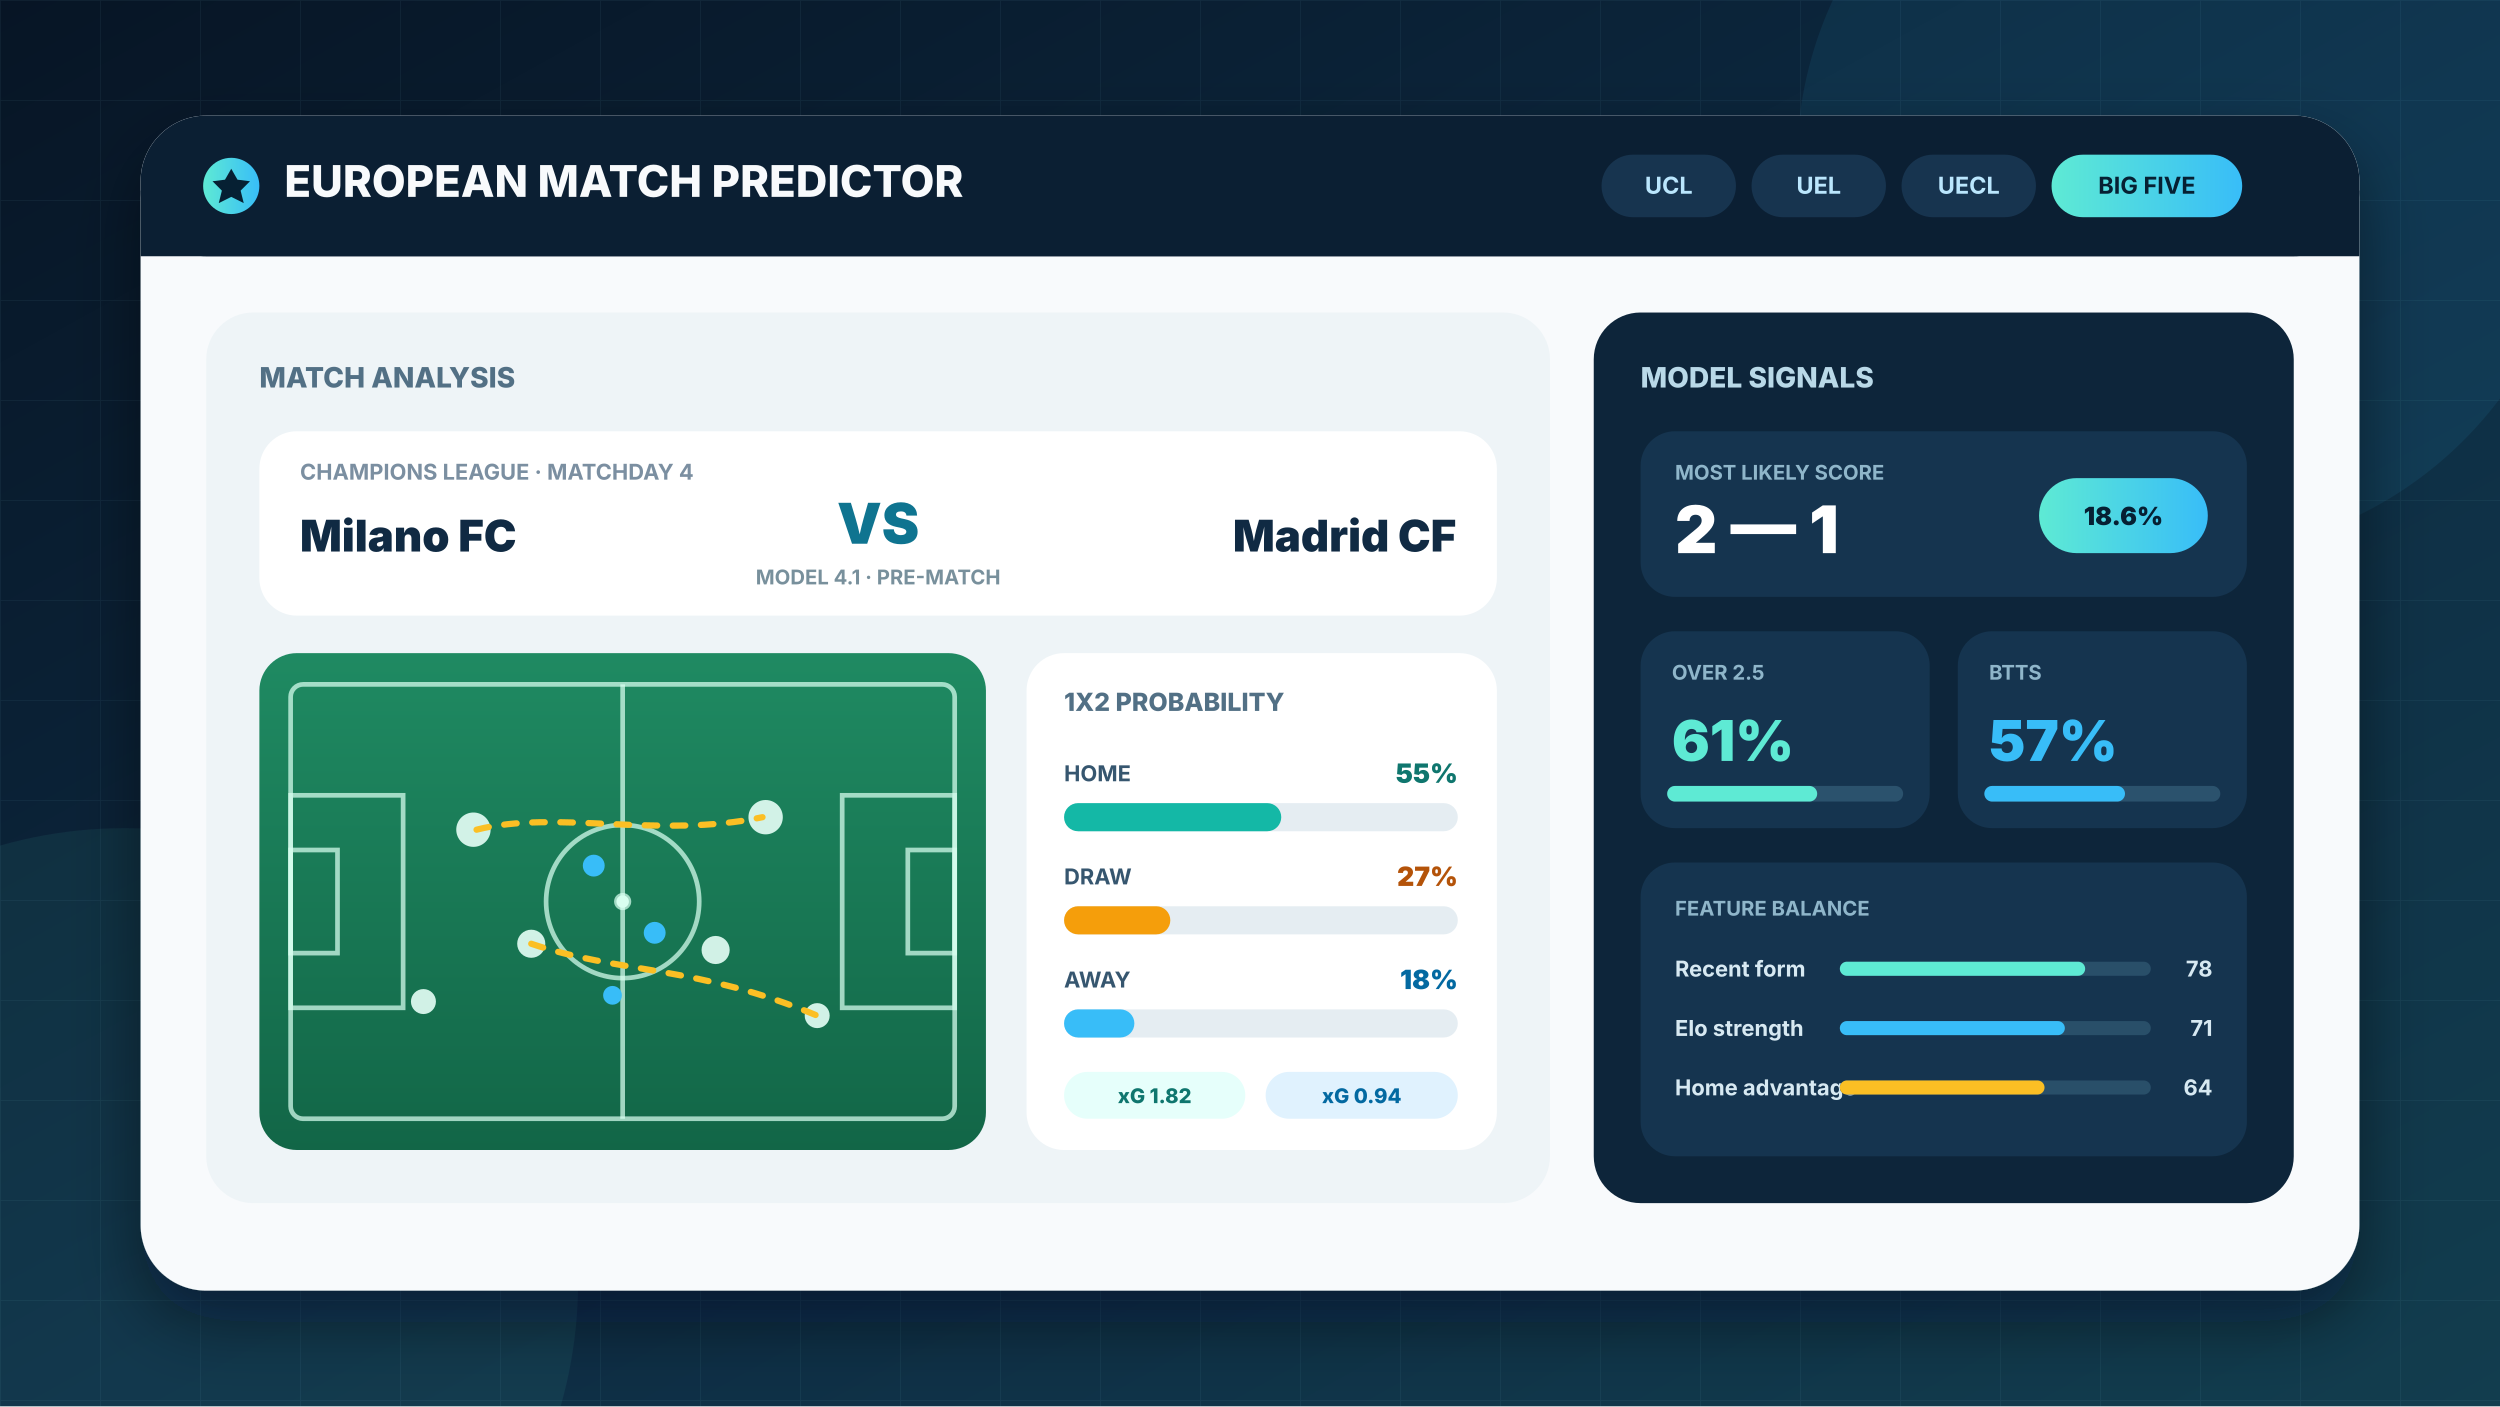
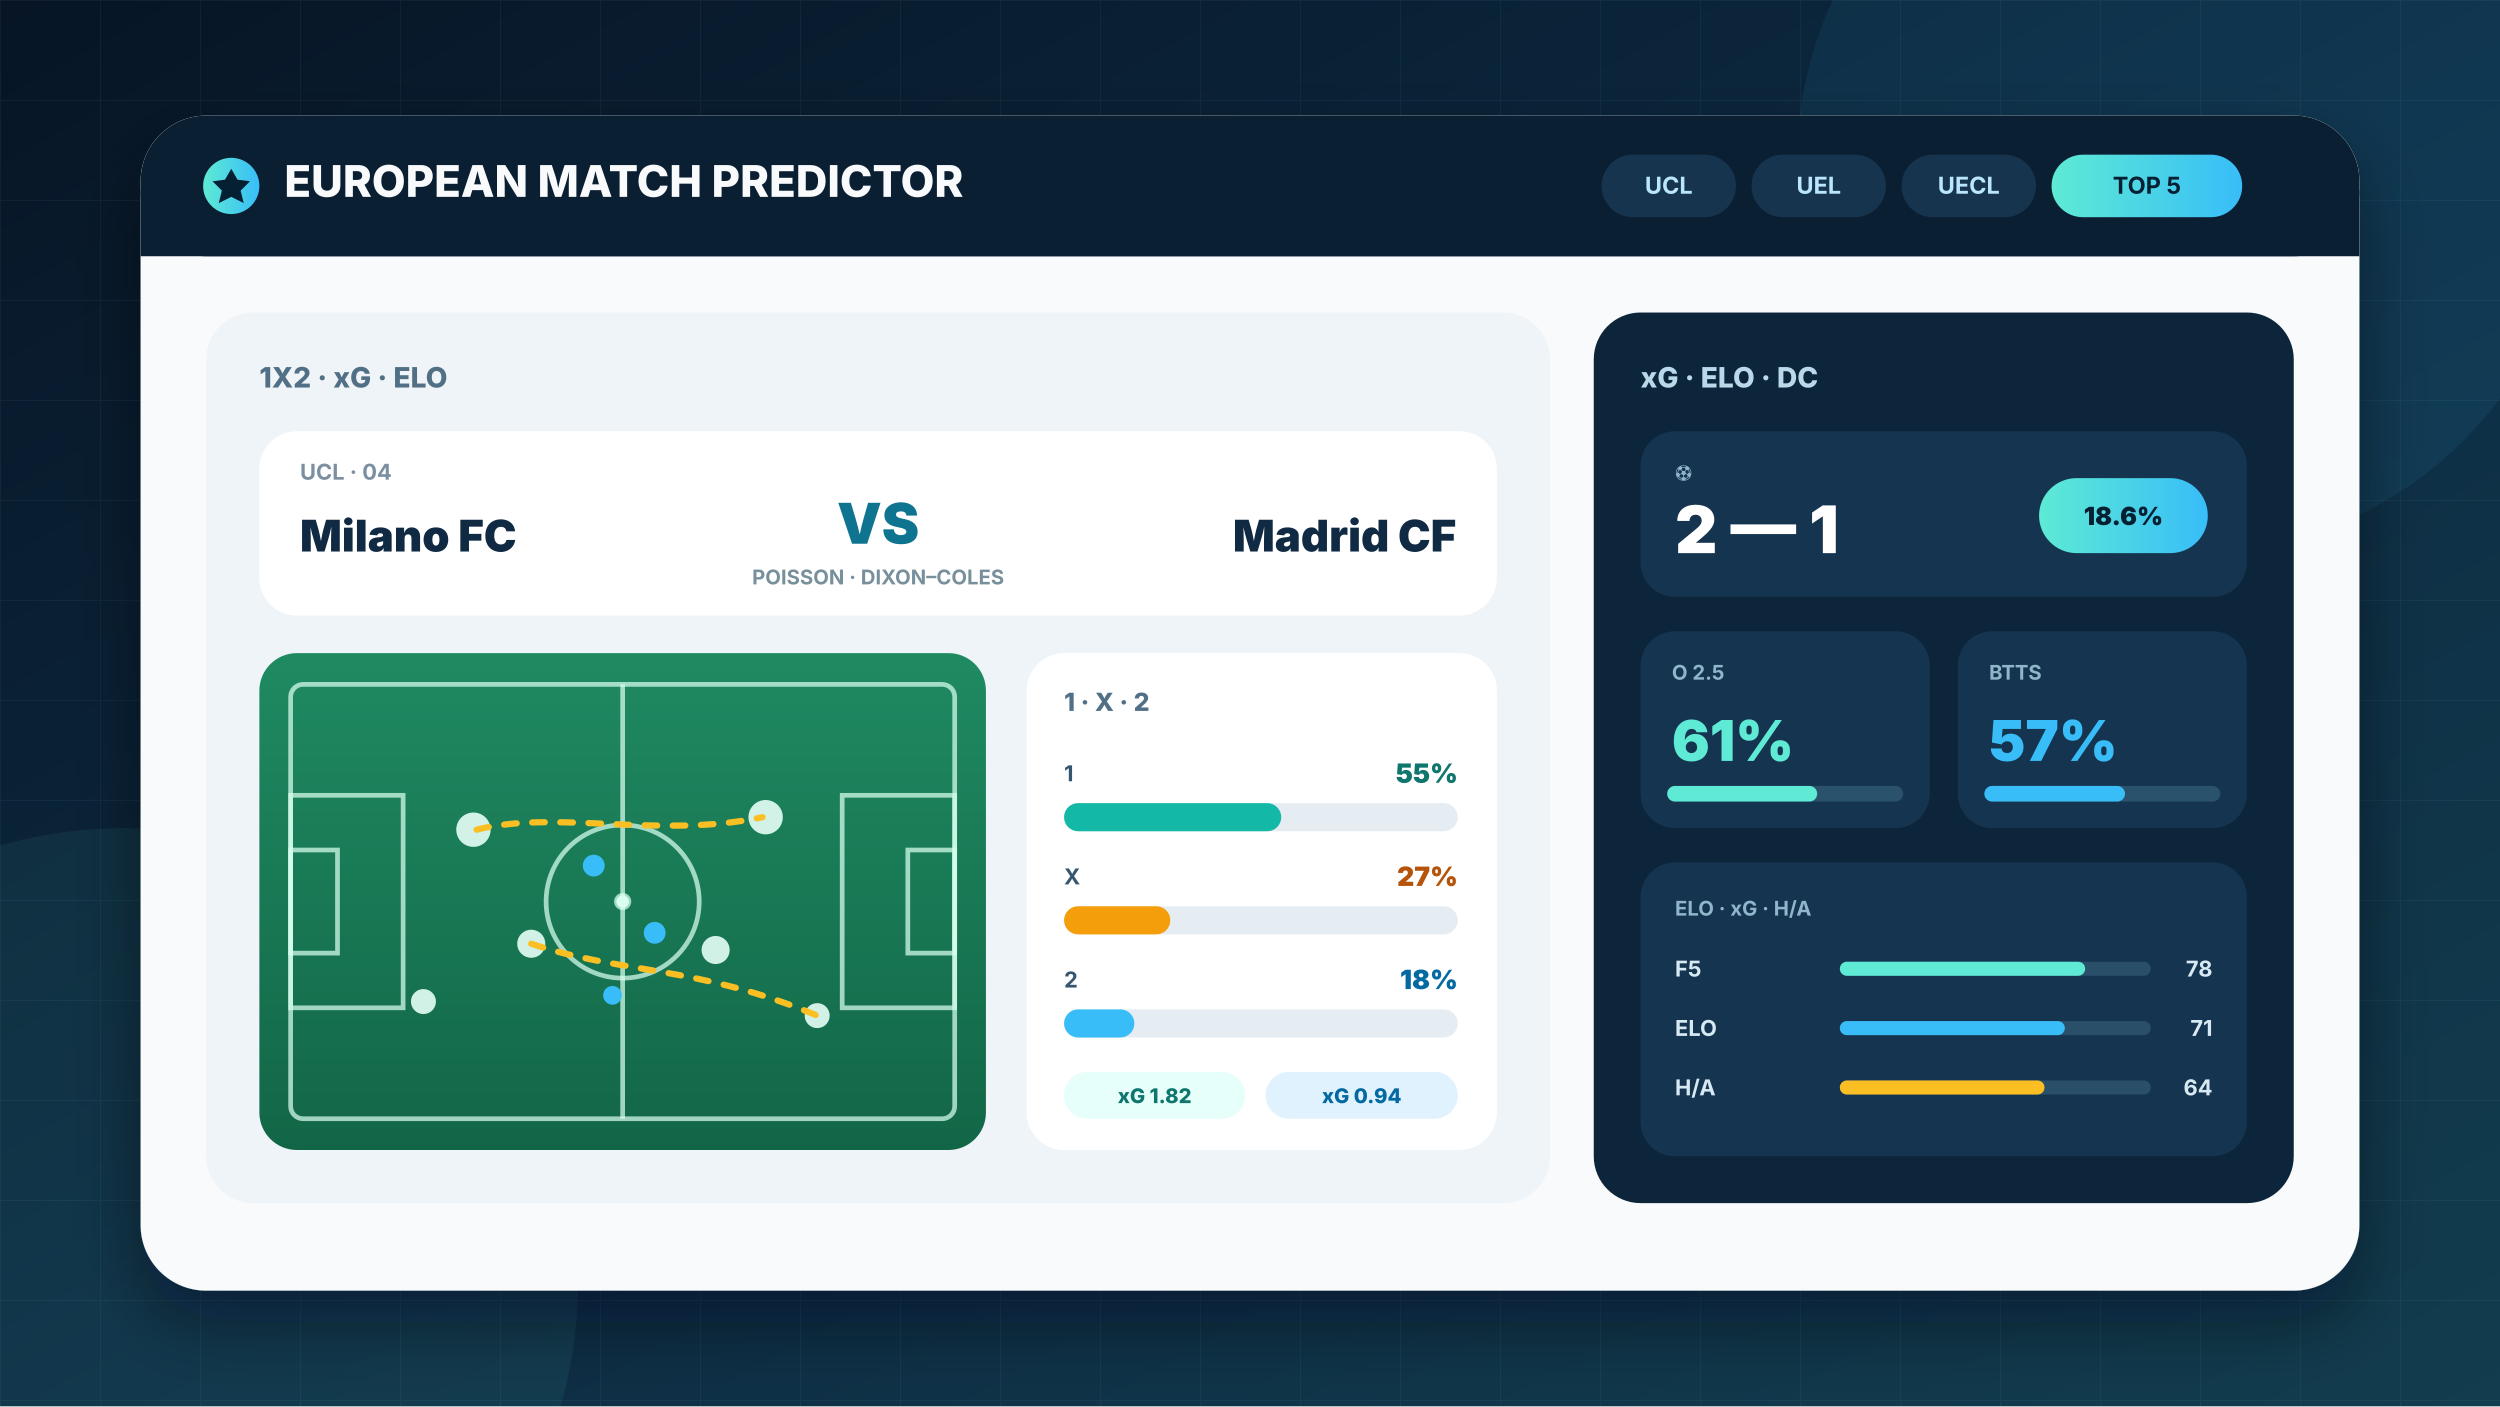
<svg xmlns="http://www.w3.org/2000/svg" viewBox="0 0 1600 900" role="img" aria-labelledby="title desc">
  <defs>
    <linearGradient id="bg" x1="0" y1="0" x2="1" y2="1">
      <stop offset="0" stop-color="#071525" />
      <stop offset="0.52" stop-color="#0d2b43" />
      <stop offset="1" stop-color="#123d4e" />
    </linearGradient>
    <linearGradient id="accent" x1="0" y1="0" x2="1" y2="0">
      <stop offset="0" stop-color="#5eead4" />
      <stop offset="1" stop-color="#38bdf8" />
    </linearGradient>
    <linearGradient id="pitch" x1="0" y1="0" x2="0" y2="1">
      <stop offset="0" stop-color="#1f8a62" />
      <stop offset="1" stop-color="#126647" />
    </linearGradient>
    <filter id="shadow" x="-20%" y="-20%" width="140%" height="140%">
      <feDropShadow dx="0" dy="20" stdDeviation="22" flood-color="#020617" flood-opacity="0.45" />
    </filter>
    <pattern id="grid" width="64" height="64" patternUnits="userSpaceOnUse">
      <path d="M64 0H0V64" fill="none" stroke="#9bd8ea" stroke-opacity="0.07" stroke-width="1" />
    </pattern>
  </defs>
  <rect width="1600" height="900" fill="url(#bg)" />
  <rect width="1600" height="900" fill="url(#grid)" />
  <circle cx="1400" cy="105" r="250" fill="#38bdf8" opacity="0.08" />
  <circle cx="80" cy="820" r="290" fill="#5eead4" opacity="0.07" />
  <g transform="translate(90 74)">
    <rect width="1420" height="752" rx="42" fill="#f8fafc" filter="url(#shadow)" />
    <rect width="1420" height="90" rx="42" fill="#0b1f33" />
    <rect y="48" width="1420" height="42" fill="#0b1f33" />
    <g transform="translate(40 27)">
      <circle cx="18" cy="18" r="18" fill="url(#accent)" />
      <path d="M18 7l4 7 8 1-6 6 2 8-8-4-8 4 2-8-6-6 8-1z" fill="#062033" />
      <text x="52" y="25" font-family="Inter,Arial,sans-serif" font-size="28" font-weight="800" fill="#f8fafc">EUROPEAN MATCH PREDICTOR</text>
    </g>
    <g transform="translate(935 25)" font-family="Inter,Arial,sans-serif" font-size="15" font-weight="700">
      <rect width="86" height="40" rx="20" fill="#17344f" />
      <text x="43" y="25" fill="#bae6fd" text-anchor="middle">UCL</text>
      <rect x="96" width="86" height="40" rx="20" fill="#17344f" />
      <text x="139" y="25" fill="#bae6fd" text-anchor="middle">UEL</text>
      <rect x="192" width="86" height="40" rx="20" fill="#17344f" />
      <text x="235" y="25" fill="#bae6fd" text-anchor="middle">UECL</text>
      <rect x="288" width="122" height="40" rx="20" fill="url(#accent)" />
-       <text x="349" y="25" fill="#062033" text-anchor="middle">BIG FIVE</text>
+       <text x="349" y="25" fill="#062033" text-anchor="middle">TOP 5</text>
    </g>
    <g transform="translate(42 126)">
      <rect width="860" height="570" rx="30" fill="#eef4f7" />
-       <text x="34" y="48" font-family="Inter,Arial,sans-serif" font-size="18" font-weight="800" fill="#527085">MATCH ANALYSIS</text>
+       <text x="34" y="48" font-family="Inter,Arial,sans-serif" font-size="18" font-weight="800" fill="#527085">1X2 · xG · ELO</text>
      <g transform="translate(34 76)">
        <rect width="792" height="118" rx="24" fill="#ffffff" />
        <g font-family="Inter,Arial,sans-serif">
-           <text x="26" y="31" font-size="14" font-weight="700" fill="#7b8fa1">CHAMPIONS LEAGUE · MATCHDAY 4</text>
+           <text x="26" y="31" font-size="14" font-weight="700" fill="#7b8fa1">UCL · 04</text>
          <text x="26" y="77" font-size="28" font-weight="850" fill="#102a43">Milano FC</text>
          <text x="766" y="77" font-size="28" font-weight="850" fill="#102a43" text-anchor="end">Madrid CF</text>
          <text x="396" y="72" font-size="36" font-weight="900" fill="#0f7490" text-anchor="middle">VS</text>
-           <text x="396" y="98" font-size="13" font-weight="700" fill="#78909c" text-anchor="middle">MODEL 4.1 · PRE-MATCH</text>
+           <text x="396" y="98" font-size="13" font-weight="700" fill="#78909c" text-anchor="middle">POISSON · DIXON–COLES</text>
        </g>
      </g>
      <g transform="translate(34 218)">
        <rect width="465" height="318" rx="24" fill="url(#pitch)" />
        <g stroke="#d9fff0" stroke-opacity="0.72" fill="none" stroke-width="3">
          <rect x="20" y="20" width="425" height="278" rx="8" />
          <line x1="232.5" y1="20" x2="232.5" y2="298" />
          <circle cx="232.5" cy="159" r="49" />
          <circle cx="232.5" cy="159" r="4" fill="#d9fff0" />
          <rect x="20" y="91" width="72" height="136" />
          <rect x="373" y="91" width="72" height="136" />
          <rect x="20" y="126" width="30" height="66" />
          <rect x="415" y="126" width="30" height="66" />
        </g>
        <g fill="#e6fff6" opacity="0.9">
          <circle cx="137" cy="113" r="11" />
          <circle cx="174" cy="186" r="9" />
          <circle cx="105" cy="223" r="8" />
          <circle cx="324" cy="105" r="11" />
          <circle cx="292" cy="190" r="9" />
          <circle cx="357" cy="232" r="8" />
        </g>
        <g fill="#38bdf8">
          <circle cx="214" cy="136" r="7" />
          <circle cx="253" cy="179" r="7" />
          <circle cx="226" cy="219" r="6" />
        </g>
        <path d="M139 113C190 100 256 119 322 105M174 186C230 205 281 200 357 232" fill="none" stroke="#fbbf24" stroke-width="4" stroke-linecap="round" stroke-dasharray="8 10" />
      </g>
      <g transform="translate(525 218)" font-family="Inter,Arial,sans-serif">
        <rect width="301" height="318" rx="24" fill="#ffffff" />
-         <text x="24" y="37" font-size="16" font-weight="800" fill="#527085">1X2 PROBABILITY</text>
-         <text x="24" y="82" font-size="14" font-weight="750" fill="#36566f">HOME</text>
+         <text x="24" y="37" font-size="16" font-weight="800" fill="#527085">1 · X · 2</text>
+         <text x="24" y="82" font-size="14" font-weight="750" fill="#36566f">1</text>
        <rect x="24" y="96" width="252" height="18" rx="9" fill="#e5edf2" />
        <rect x="24" y="96" width="139" height="18" rx="9" fill="#14b8a6" />
        <text x="276" y="83" font-size="17" font-weight="850" fill="#0f766e" text-anchor="end">55%</text>
-         <text x="24" y="148" font-size="14" font-weight="750" fill="#36566f">DRAW</text>
+         <text x="24" y="148" font-size="14" font-weight="750" fill="#36566f">X</text>
        <rect x="24" y="162" width="252" height="18" rx="9" fill="#e5edf2" />
        <rect x="24" y="162" width="68" height="18" rx="9" fill="#f59e0b" />
        <text x="276" y="149" font-size="17" font-weight="850" fill="#b45309" text-anchor="end">27%</text>
-         <text x="24" y="214" font-size="14" font-weight="750" fill="#36566f">AWAY</text>
+         <text x="24" y="214" font-size="14" font-weight="750" fill="#36566f">2</text>
        <rect x="24" y="228" width="252" height="18" rx="9" fill="#e5edf2" />
        <rect x="24" y="228" width="45" height="18" rx="9" fill="#38bdf8" />
        <text x="276" y="215" font-size="17" font-weight="850" fill="#0369a1" text-anchor="end">18%</text>
        <rect x="24" y="268" width="116" height="30" rx="15" fill="#e6fffb" />
        <text x="82" y="288" font-size="13" font-weight="800" fill="#0f766e" text-anchor="middle">xG 1.82</text>
        <rect x="153" y="268" width="123" height="30" rx="15" fill="#e0f2fe" />
        <text x="214.5" y="288" font-size="13" font-weight="800" fill="#0369a1" text-anchor="middle">xG 0.94</text>
      </g>
    </g>
    <g transform="translate(930 126)" font-family="Inter,Arial,sans-serif">
      <rect width="448" height="570" rx="30" fill="#0d253a" />
-       <text x="30" y="48" font-size="18" font-weight="800" fill="#b9d9e8">MODEL SIGNALS</text>
+       <text x="30" y="48" font-size="18" font-weight="800" fill="#b9d9e8">xG · ELO · DC</text>
      <g transform="translate(30 76)">
        <rect width="388" height="106" rx="22" fill="#15344f" />
-         <text x="22" y="31" font-size="13" font-weight="750" fill="#8fb6ca">MOST LIKELY SCORE</text>
+         <text x="22" y="31" font-size="13" font-weight="750" fill="#8fb6ca">⚽</text>
        <text x="22" y="78" font-size="42" font-weight="900" fill="#ffffff">2 — 1</text>
        <rect x="255" y="30" width="108" height="48" rx="24" fill="url(#accent)" />
        <text x="309" y="60" font-size="16" font-weight="900" fill="#062033" text-anchor="middle">18.6%</text>
      </g>
      <g transform="translate(30 204)">
        <rect width="185" height="126" rx="22" fill="#15344f" />
-         <text x="20" y="31" font-size="13" font-weight="750" fill="#8fb6ca">OVER 2.5</text>
+         <text x="20" y="31" font-size="13" font-weight="750" fill="#8fb6ca">O 2.5</text>
        <text x="20" y="83" font-size="36" font-weight="900" fill="#5eead4">61%</text>
        <path d="M22 104h141" stroke="#2b526d" stroke-width="10" stroke-linecap="round" />
        <path d="M22 104h86" stroke="#5eead4" stroke-width="10" stroke-linecap="round" />
      </g>
      <g transform="translate(233 204)">
        <rect width="185" height="126" rx="22" fill="#15344f" />
        <text x="20" y="31" font-size="13" font-weight="750" fill="#8fb6ca">BTTS</text>
        <text x="20" y="83" font-size="36" font-weight="900" fill="#38bdf8">57%</text>
        <path d="M22 104h141" stroke="#2b526d" stroke-width="10" stroke-linecap="round" />
        <path d="M22 104h80" stroke="#38bdf8" stroke-width="10" stroke-linecap="round" />
      </g>
      <g transform="translate(30 352)">
        <rect width="388" height="188" rx="22" fill="#15344f" />
-         <text x="22" y="34" font-size="13" font-weight="750" fill="#8fb6ca">FEATURE BALANCE</text>
+         <text x="22" y="34" font-size="13" font-weight="750" fill="#8fb6ca">ELO · xG · H/A</text>
        <g font-size="14" font-weight="750" fill="#d7e9f2">
-           <text x="22" y="73">Recent form</text>
+           <text x="22" y="73">F5</text>
          <text x="366" y="73" text-anchor="end">78</text>
-           <text x="22" y="111">Elo strength</text>
+           <text x="22" y="111">ELO</text>
          <text x="366" y="111" text-anchor="end">71</text>
-           <text x="22" y="149">Home advantage</text>
+           <text x="22" y="149">H/A</text>
          <text x="366" y="149" text-anchor="end">64</text>
        </g>
        <g stroke-linecap="round" stroke-width="9">
          <path d="M132 68h190" stroke="#294f69" />
          <path d="M132 68h148" stroke="#5eead4" />
          <path d="M132 106h190" stroke="#294f69" />
          <path d="M132 106h135" stroke="#38bdf8" />
          <path d="M132 144h190" stroke="#294f69" />
          <path d="M132 144h122" stroke="#fbbf24" />
        </g>
      </g>
    </g>
  </g>
</svg>
